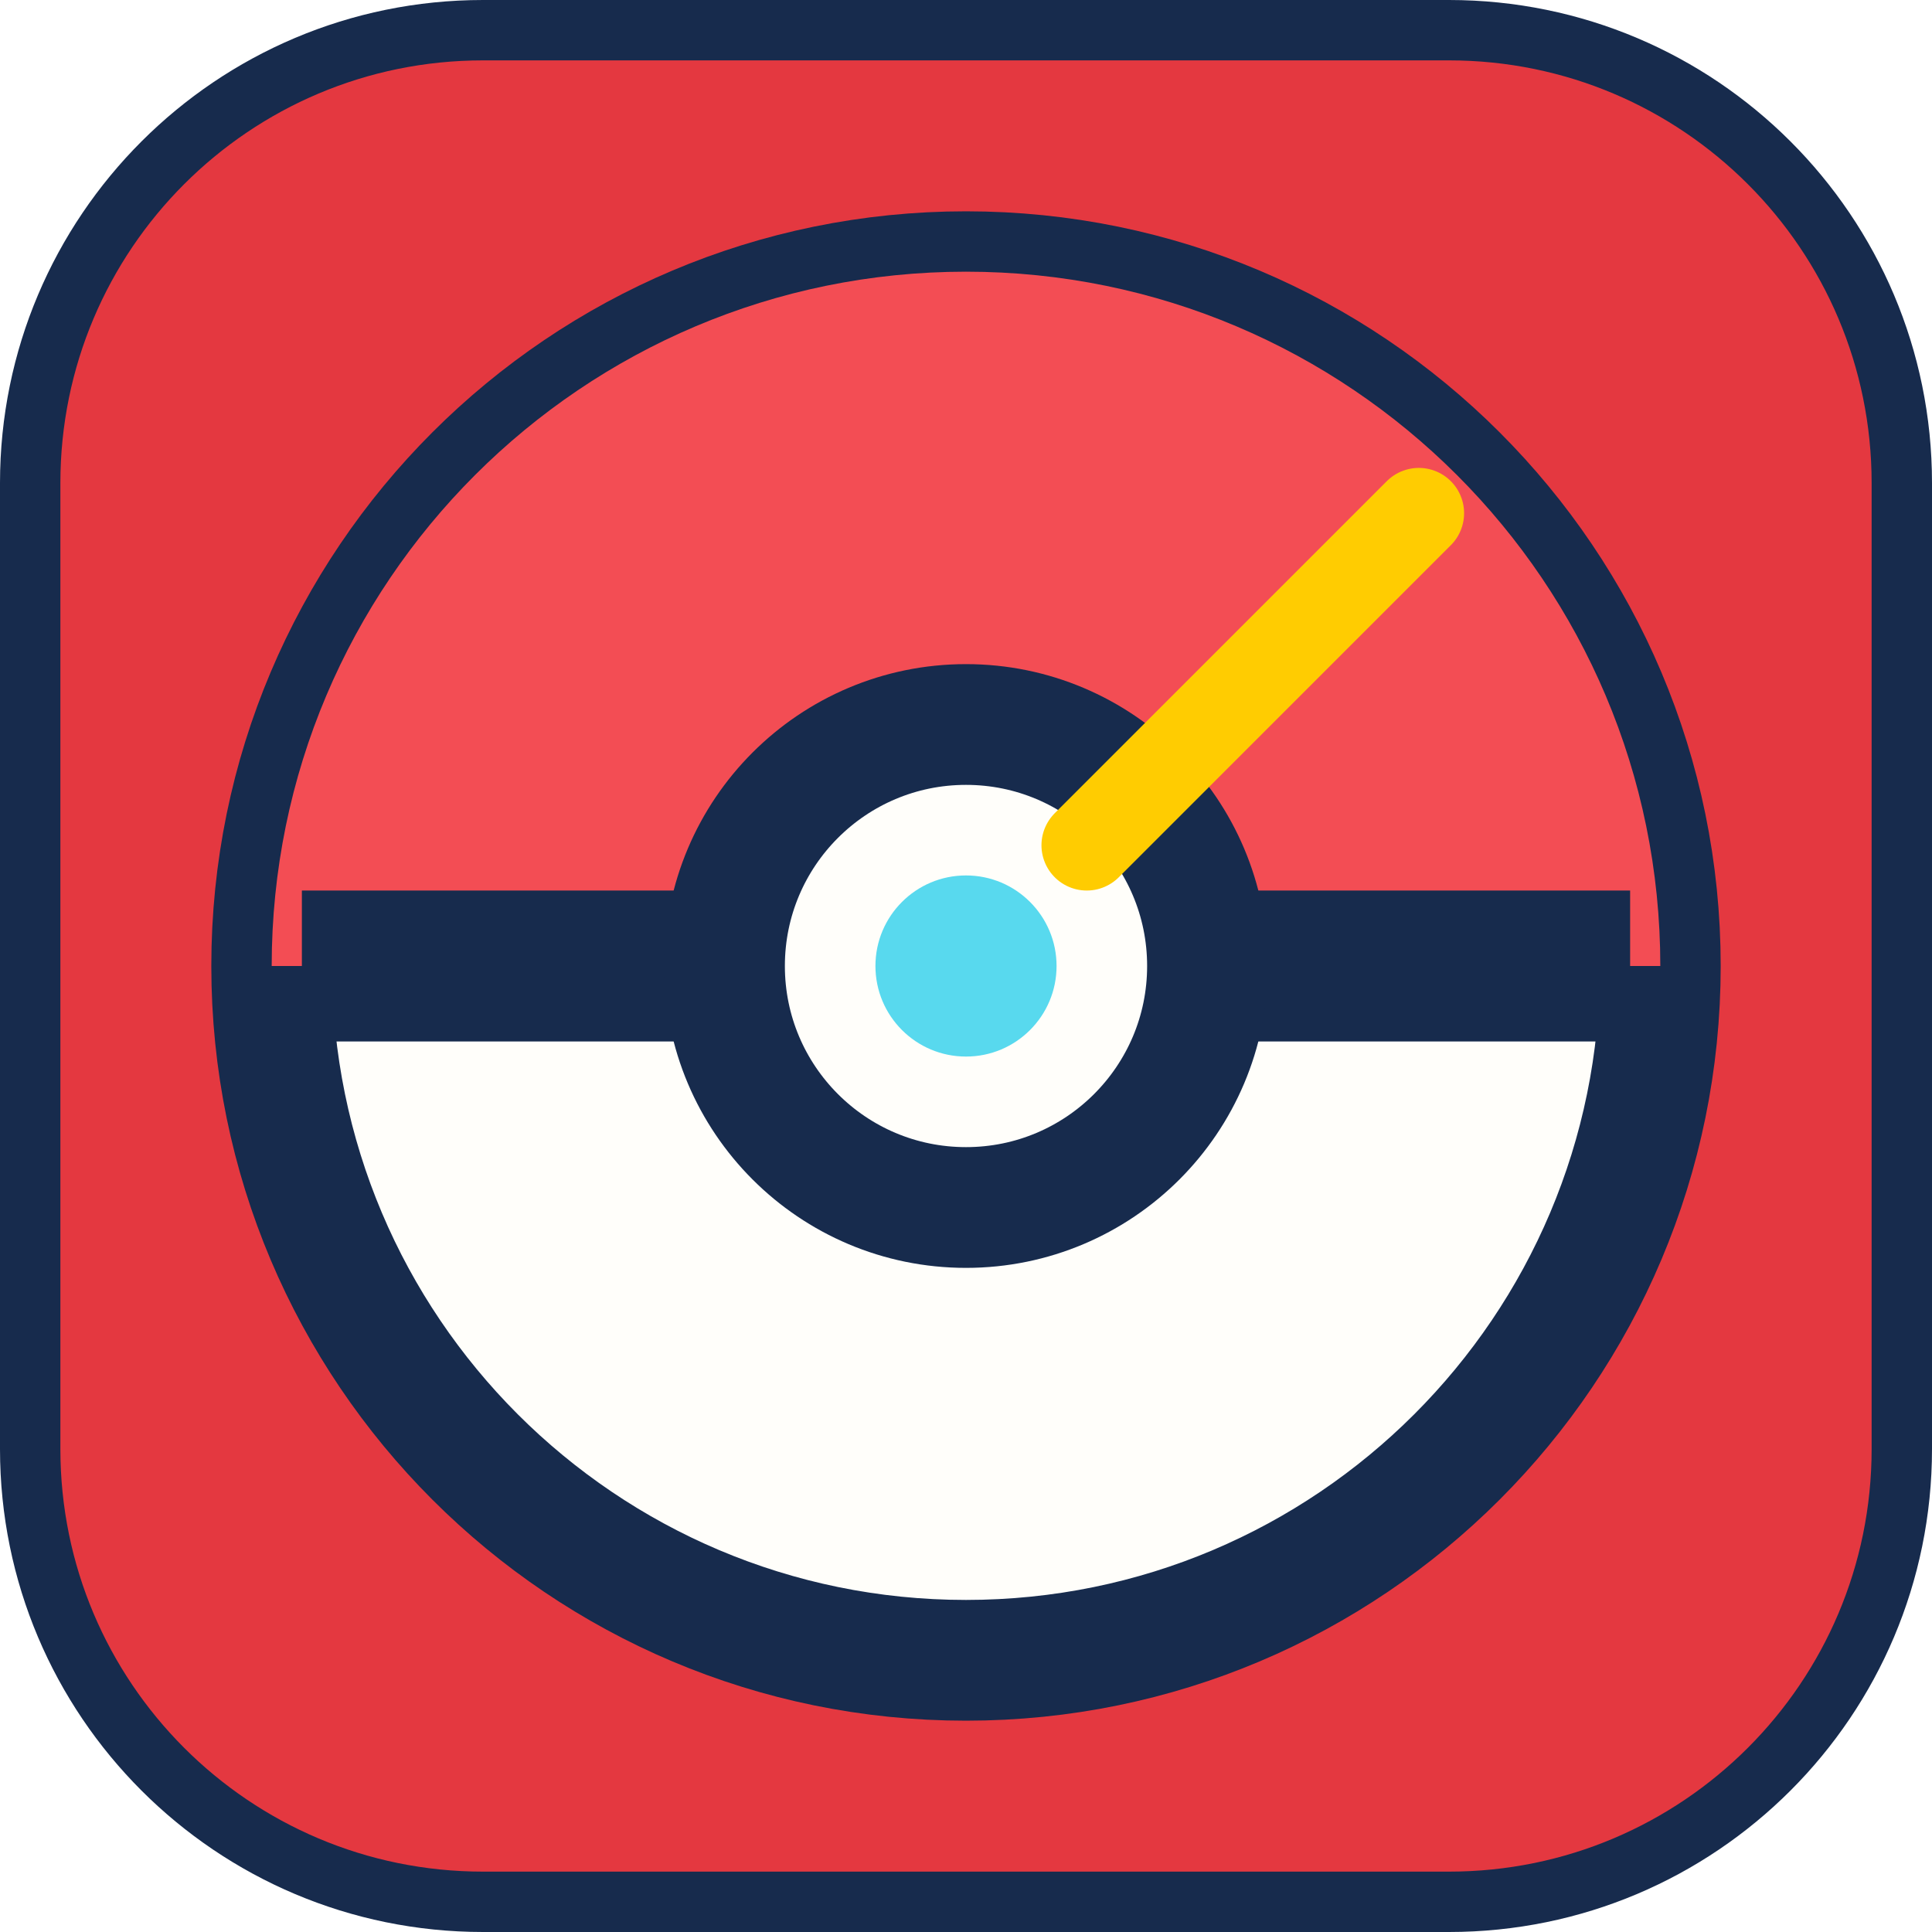
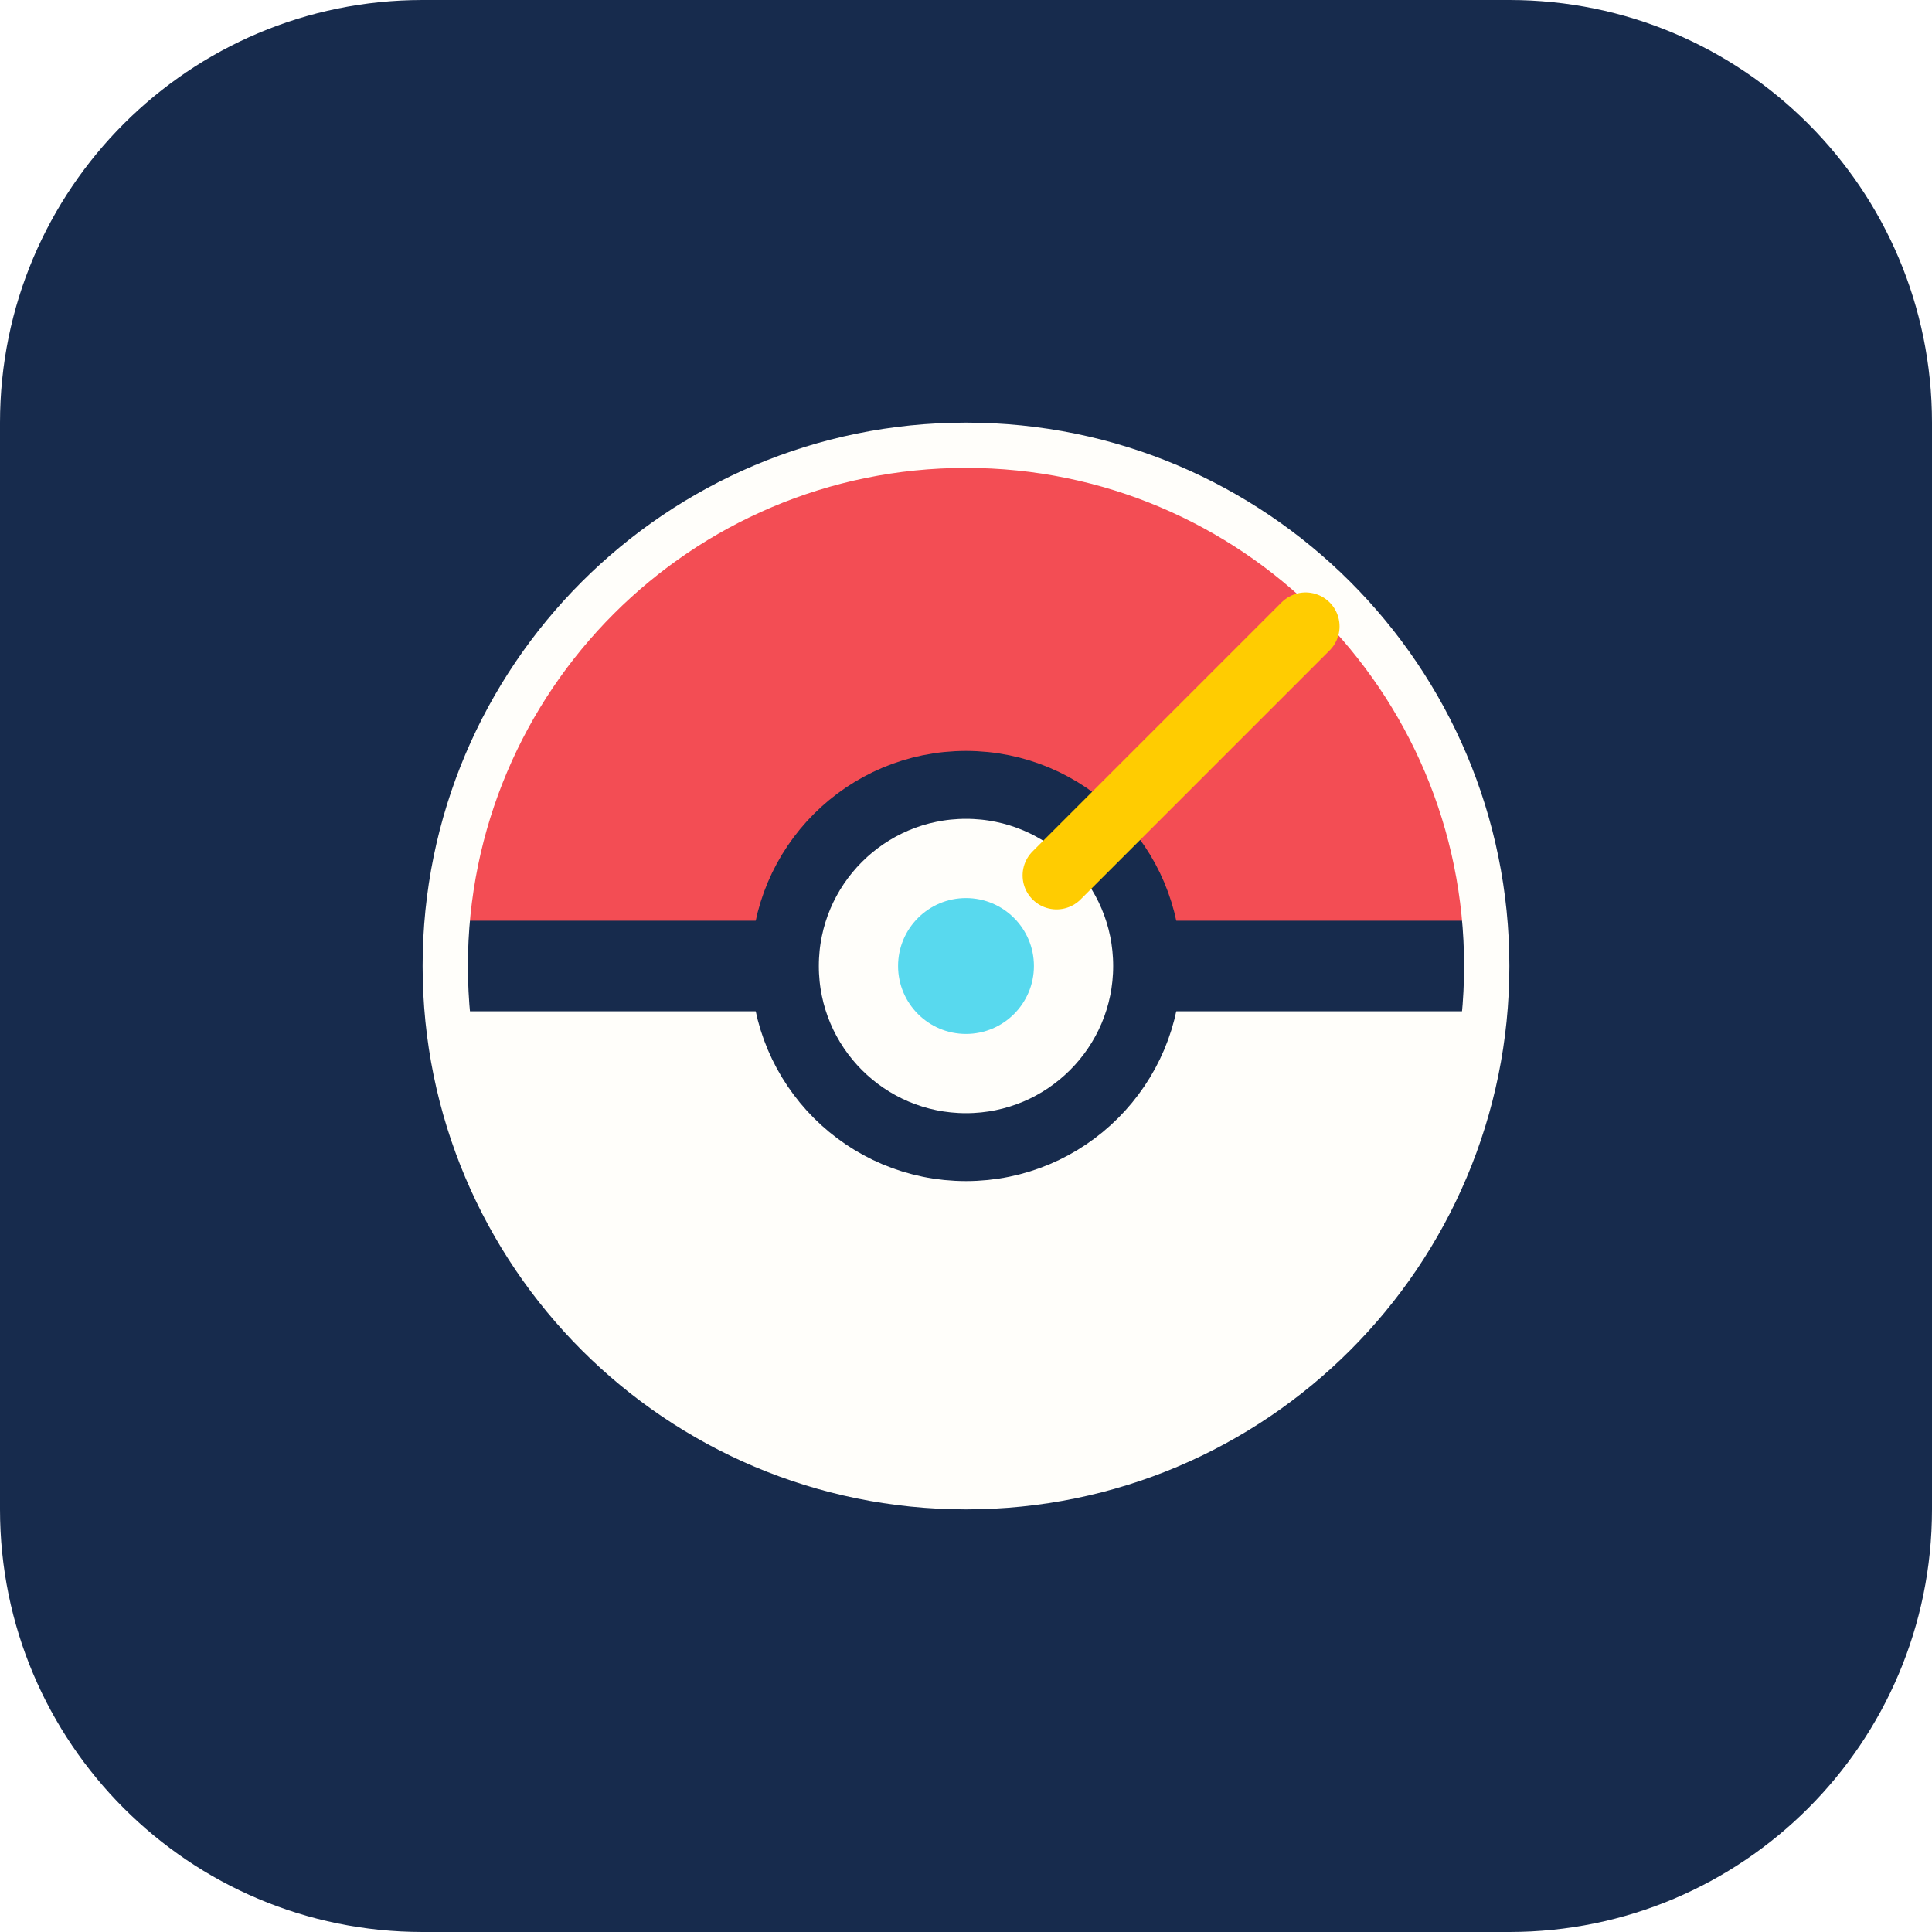
- <svg xmlns="http://www.w3.org/2000/svg" width="64" height="64" viewBox="0 0 64 64">
-   <rect x="1" y="1" width="62" height="62" rx="15" fill="#e43840" stroke="#172b4d" stroke-width="2" />
-   <circle cx="32" cy="32" r="23" fill="#fffefa" stroke="#172b4d" stroke-width="4" />
-   <path d="M9 32a23 23 0 0 1 46 0Z" fill="#f34d54" />
-   <path d="M10 32h44" stroke="#172b4d" stroke-width="5" />
-   <circle cx="32" cy="32" r="8" fill="#fffefa" stroke="#172b4d" stroke-width="4" />
-   <circle cx="32" cy="32" r="3" fill="#58d9ee" />
-   <path d="m36 28 11-11" stroke="#ffcc01" stroke-width="3" stroke-linecap="round" />
+ <svg xmlns="http://www.w3.org/2000/svg" width="128" height="128" viewBox="0 0 128 128">
+   <rect width="128" height="128" rx="28" fill="#172b4d" />
+   <g transform="translate(16 16) scale(1.5)">
+     <circle cx="32" cy="32" r="23" fill="#fffefa" />
+     <path d="M9 32a23 23 0 0 1 46 0Z" fill="#f34d54" />
+     <path d="M9 32h46" stroke="#172b4d" stroke-width="4" />
+     <circle cx="32" cy="32" r="23" fill="none" stroke="#fffefa" stroke-width="2" />
+     <circle cx="32" cy="32" r="8" fill="#fffefa" stroke="#172b4d" stroke-width="3" />
+     <circle cx="32" cy="32" r="3" fill="#58d9ee" />
+     <path d="m36 28 11-11" stroke="#ffcc01" stroke-width="3" stroke-linecap="round" />
+   </g>
</svg>
